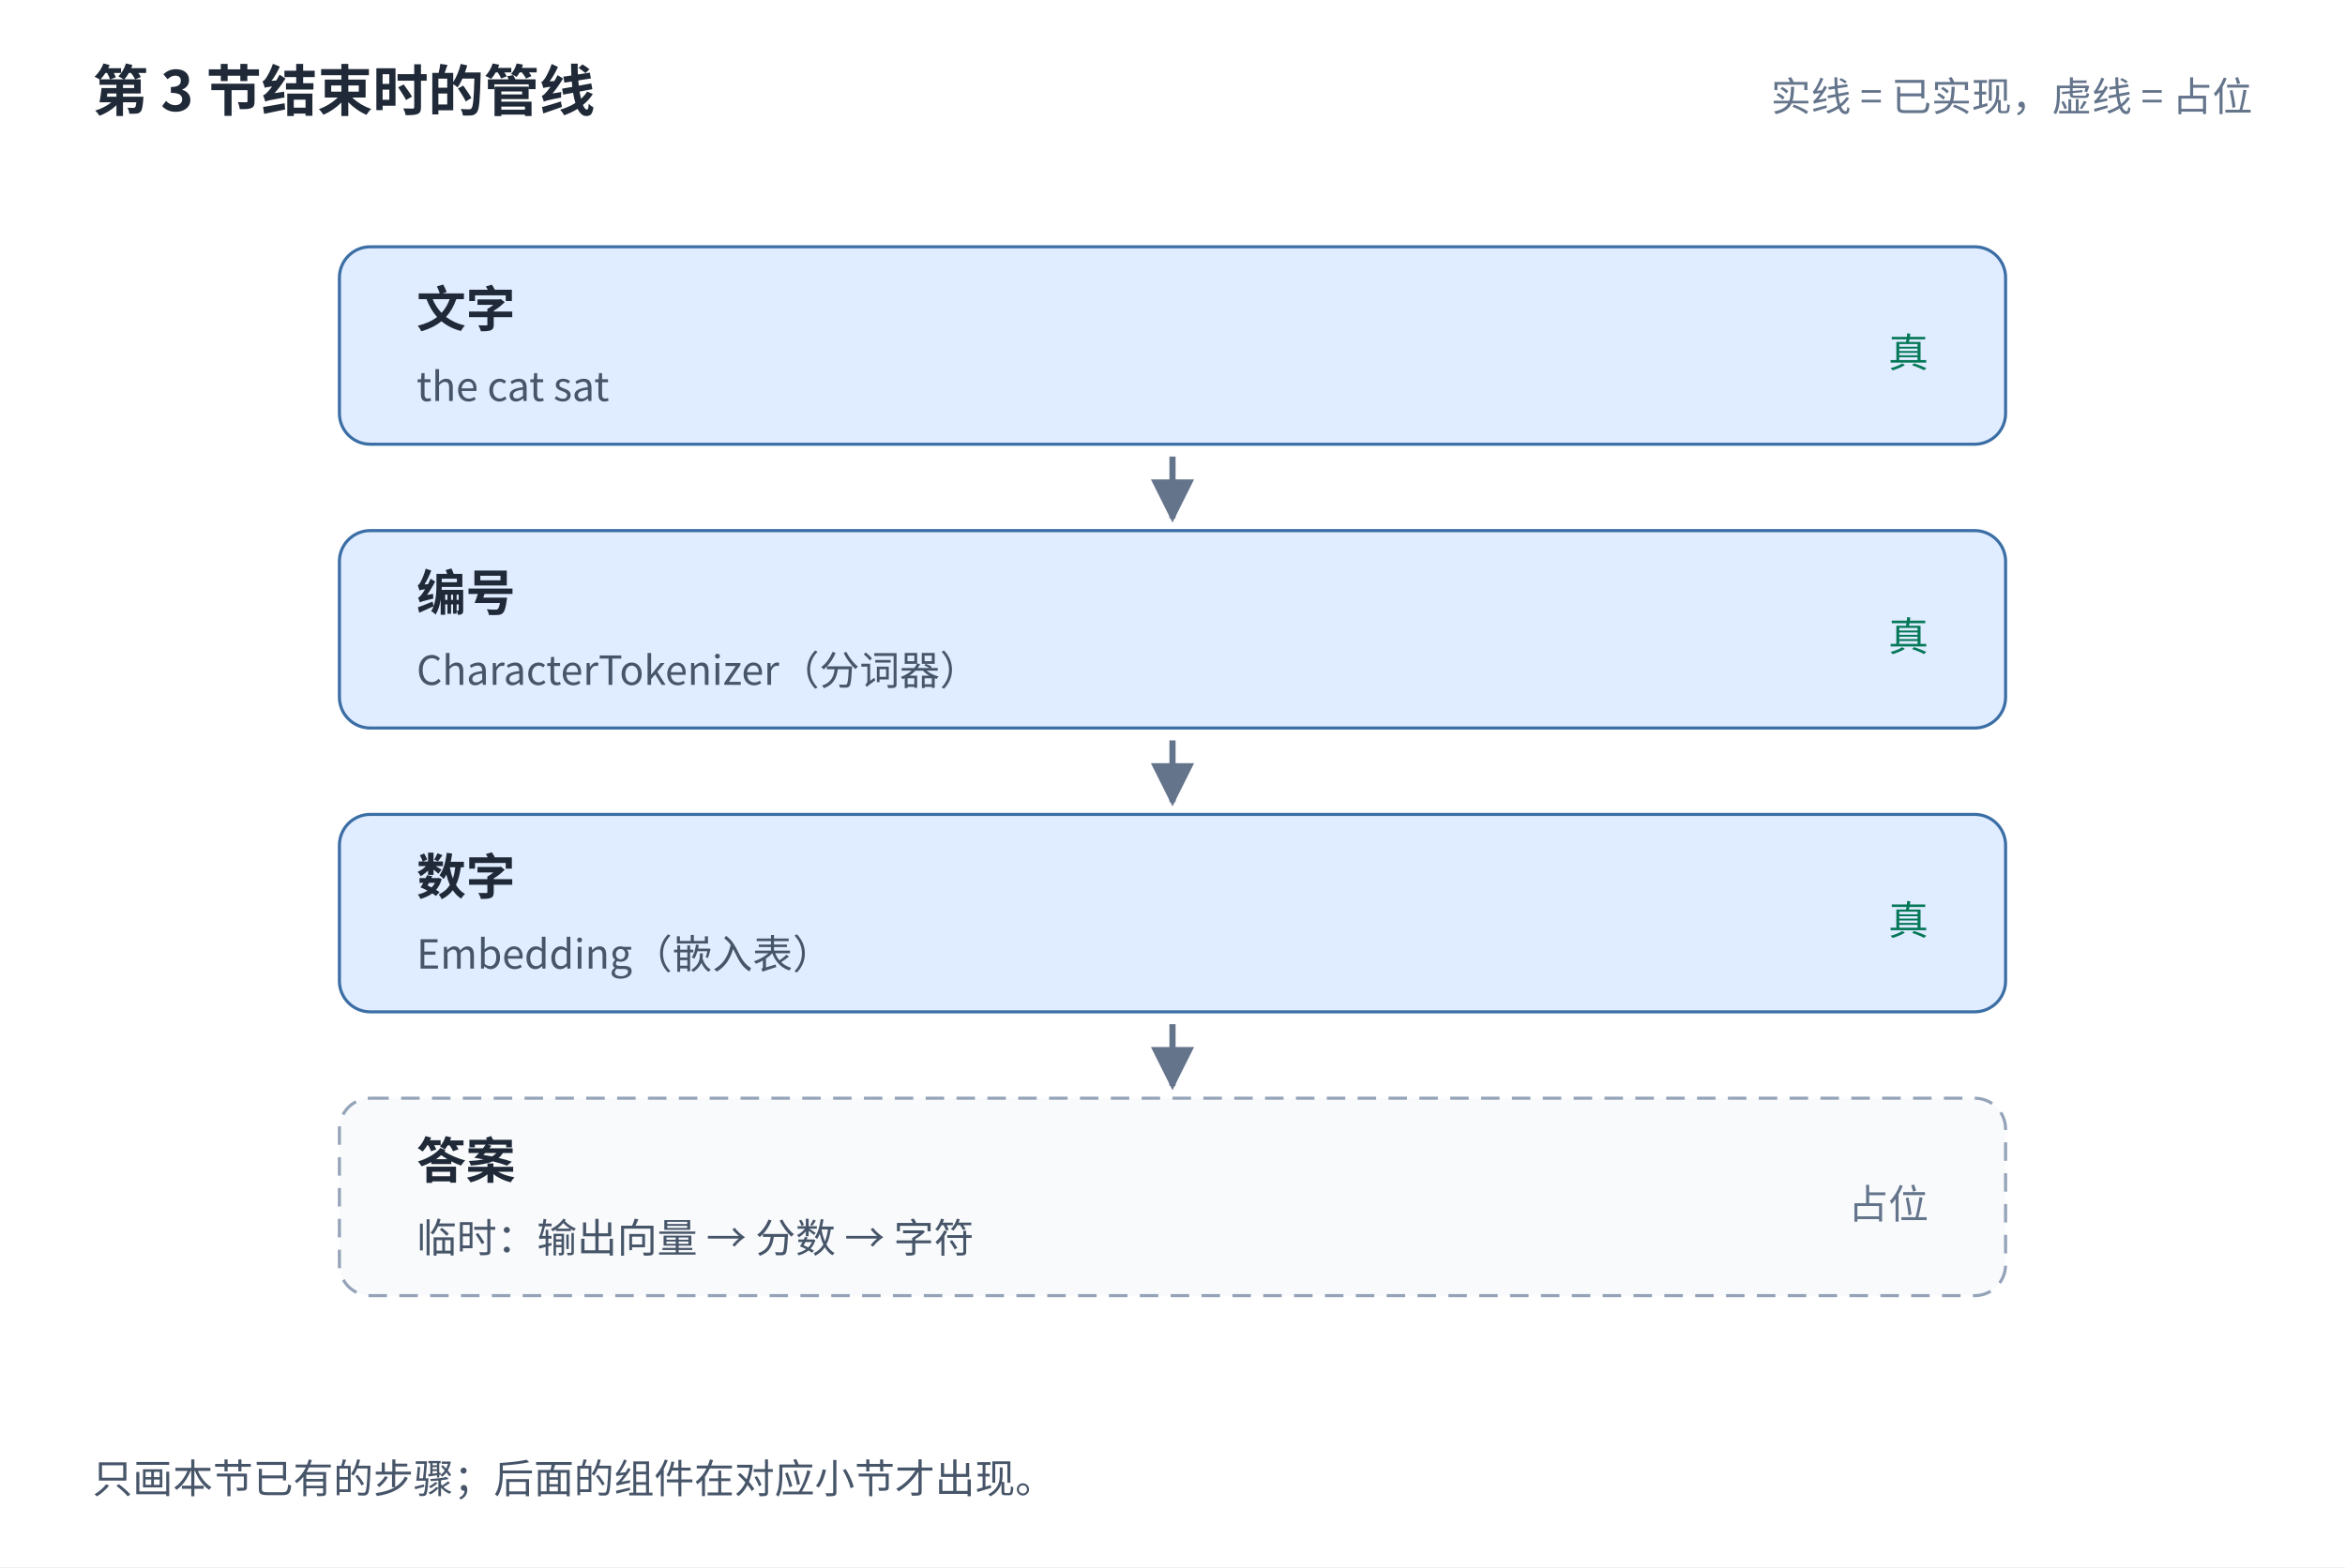
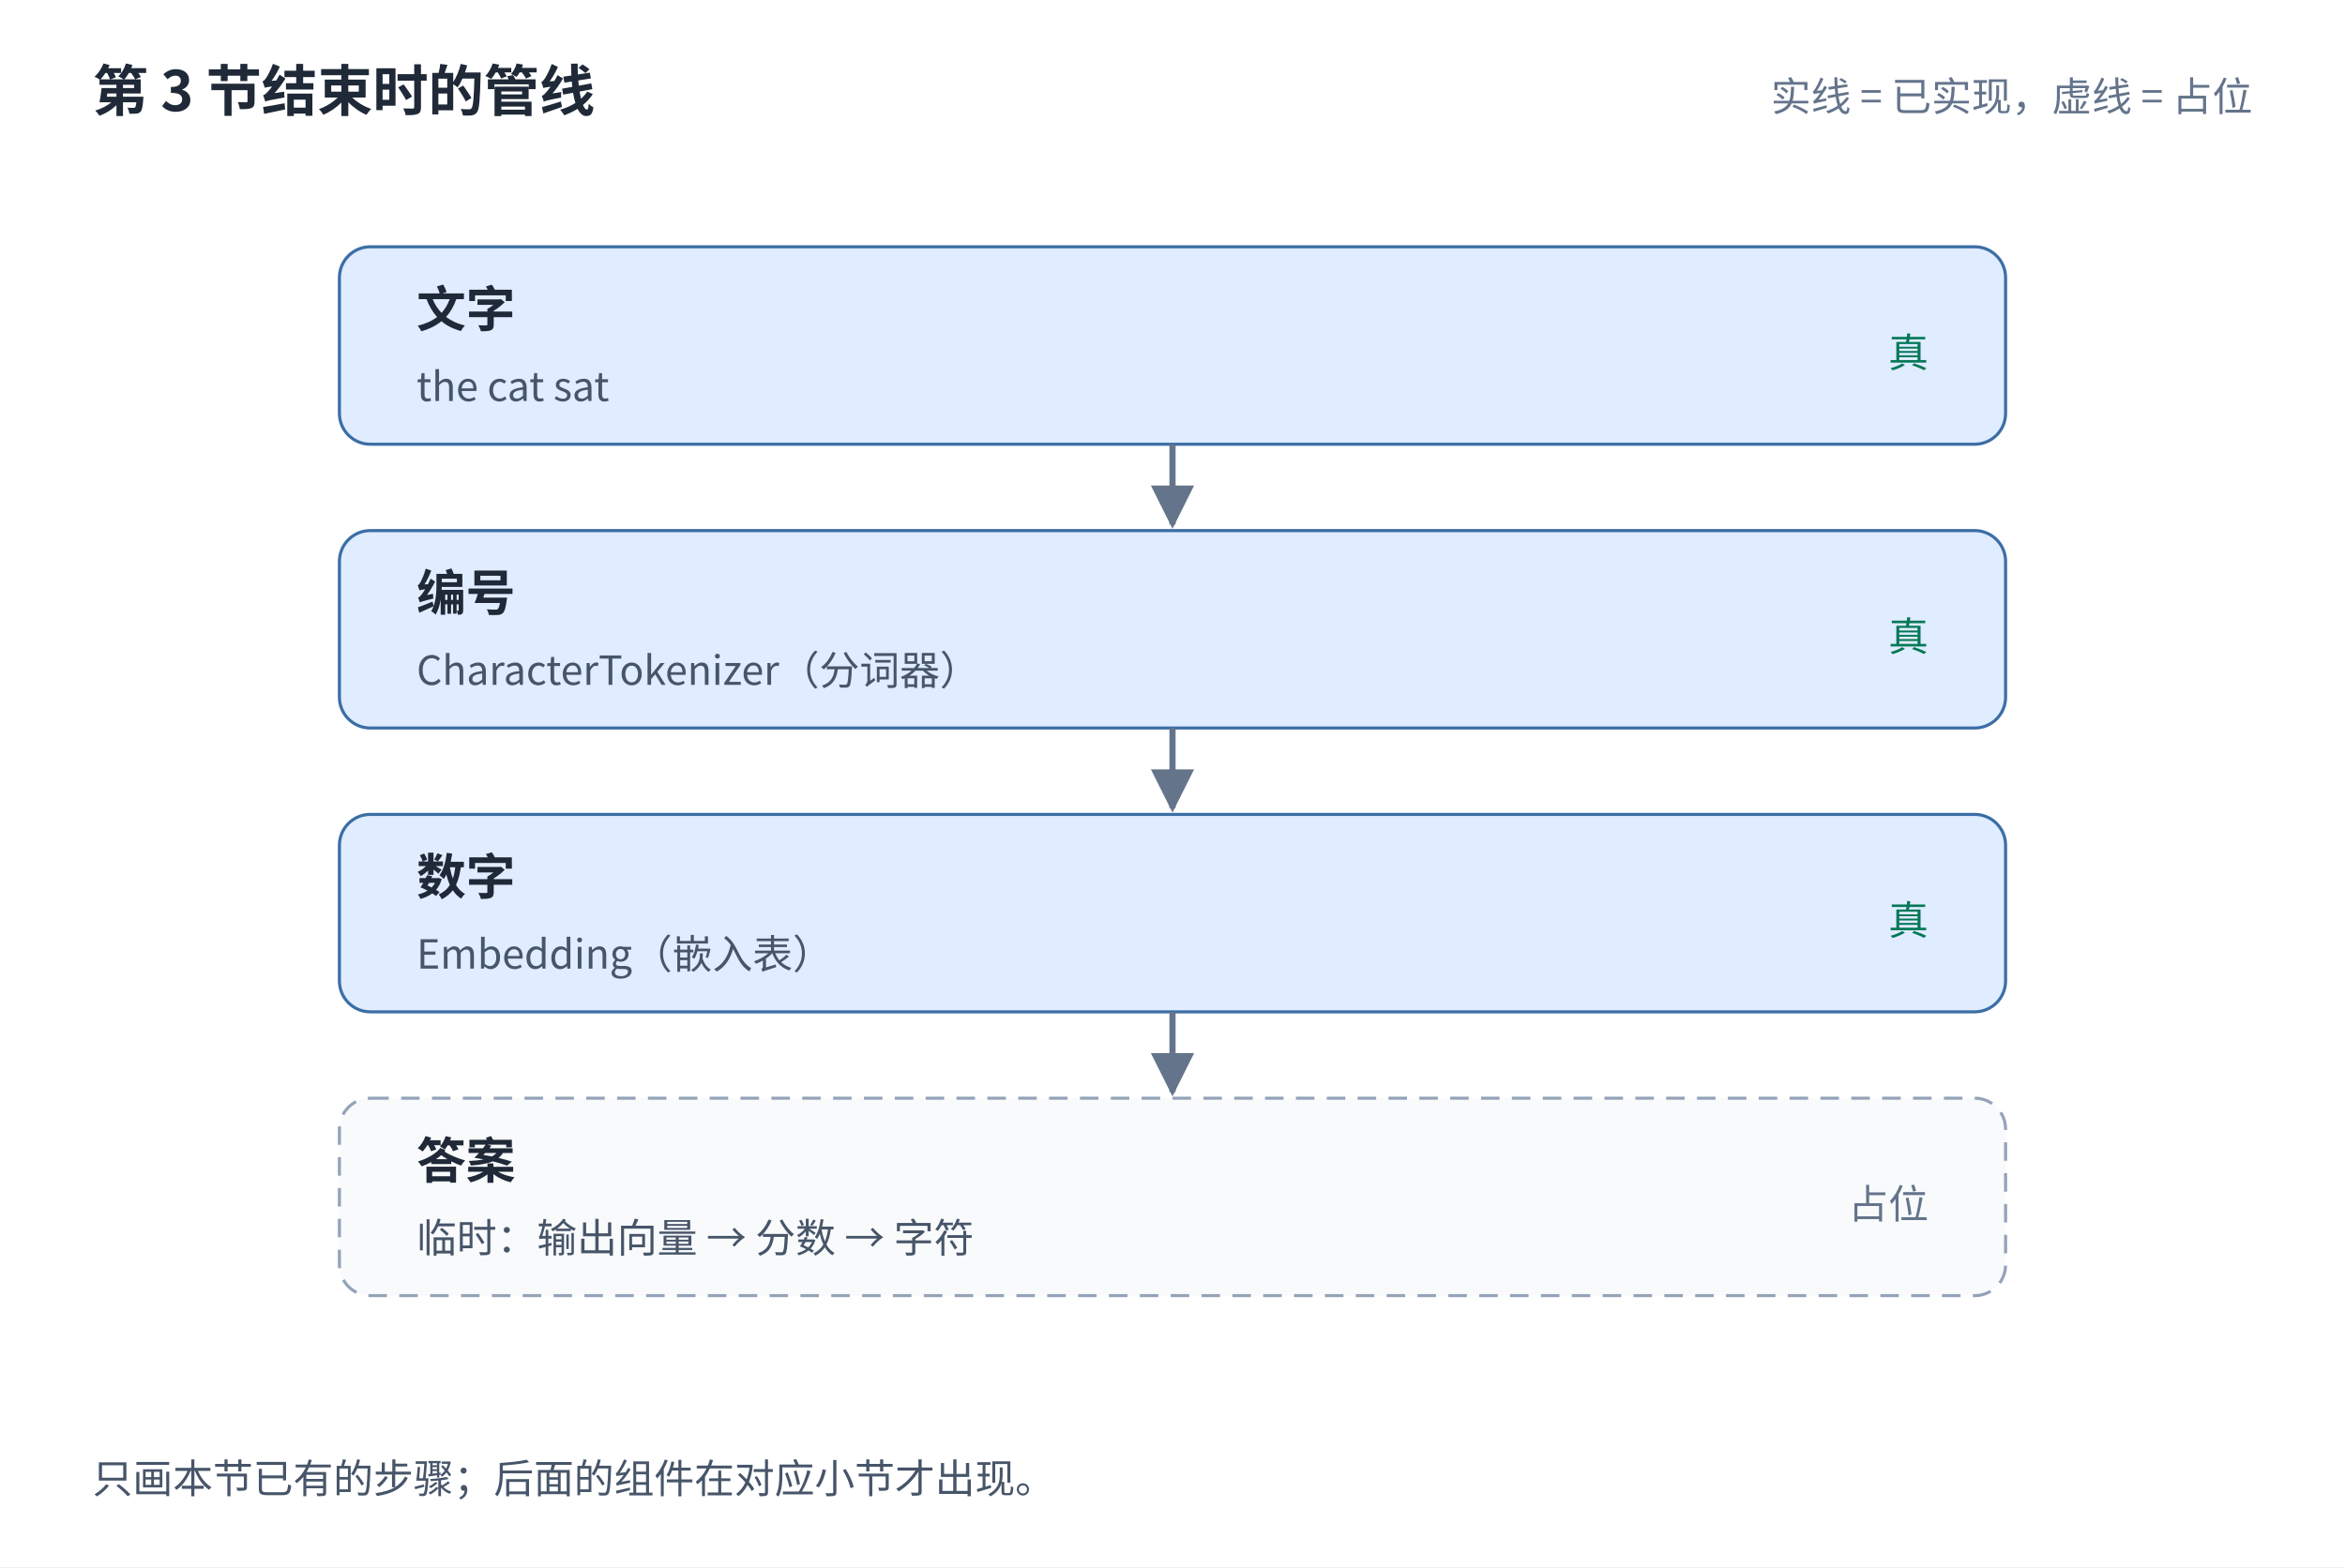
<svg xmlns="http://www.w3.org/2000/svg" viewBox="0 0 760 508" role="img" aria-labelledby="title desc">
  <rect width="760" height="508" fill="#ffffff" />
  <text x="30" y="36" font-family="system-ui, 'Noto Sans CJK SC', sans-serif" font-size="18" font-weight="600" fill="#1f2937">第 3 节结束时的管线</text>
  <text x="730" y="36" text-anchor="end" font-family="system-ui, 'Noto Sans CJK SC', sans-serif" font-size="13" fill="#64748b">实线 = 已实现，虚线 = 占位</text>
  <rect x="110" y="80" width="540" height="64" rx="10" fill="#e0ecff" stroke="#3b6ea5" />
  <text x="135" y="106" font-family="system-ui, 'Noto Sans CJK SC', sans-serif" font-size="16" font-weight="600" fill="#1f2937">文字</text>
  <text x="135" y="130" font-family="system-ui, 'Noto Sans CJK SC', sans-serif" font-size="13" fill="#475569">the cat sat</text>
  <text x="625" y="119" text-anchor="end" font-family="system-ui, 'Noto Sans CJK SC', sans-serif" font-size="13" fill="#047857">真</text>
-   <line x1="380" y1="148" x2="380" y2="168" stroke="#64748b" stroke-width="2" marker-end="url(#arrow)" />
+   <line x1="380" y1="144" x2="380" y2="170" stroke="#64748b" stroke-width="2" marker-end="url(#arrow)" />
  <rect x="110" y="172" width="540" height="64" rx="10" fill="#e0ecff" stroke="#3b6ea5" />
  <text x="135" y="198" font-family="system-ui, 'Noto Sans CJK SC', sans-serif" font-size="16" font-weight="600" fill="#1f2937">编号</text>
  <text x="135" y="222" font-family="system-ui, 'Noto Sans CJK SC', sans-serif" font-size="13" fill="#475569">CharacterTokenizer（分词器）</text>
  <text x="625" y="211" text-anchor="end" font-family="system-ui, 'Noto Sans CJK SC', sans-serif" font-size="13" fill="#047857">真</text>
-   <line x1="380" y1="240" x2="380" y2="260" stroke="#64748b" stroke-width="2" marker-end="url(#arrow)" />
+   <line x1="380" y1="236" x2="380" y2="262" stroke="#64748b" stroke-width="2" marker-end="url(#arrow)" />
  <rect x="110" y="264" width="540" height="64" rx="10" fill="#e0ecff" stroke="#3b6ea5" />
  <text x="135" y="290" font-family="system-ui, 'Noto Sans CJK SC', sans-serif" font-size="16" font-weight="600" fill="#1f2937">数字</text>
  <text x="135" y="314" font-family="system-ui, 'Noto Sans CJK SC', sans-serif" font-size="13" fill="#475569">Embedding（嵌入表）</text>
  <text x="625" y="303" text-anchor="end" font-family="system-ui, 'Noto Sans CJK SC', sans-serif" font-size="13" fill="#047857">真</text>
-   <line x1="380" y1="332" x2="380" y2="352" stroke="#64748b" stroke-width="2" marker-end="url(#arrow)" />
+   <line x1="380" y1="328" x2="380" y2="354" stroke="#64748b" stroke-width="2" marker-end="url(#arrow)" />
  <rect x="110" y="356" width="540" height="64" rx="10" fill="#f8fafc" stroke="#94a3b8" stroke-dasharray="6 4" />
  <text x="135" y="382" font-family="system-ui, 'Noto Sans CJK SC', sans-serif" font-size="16" font-weight="600" fill="#1f2937">答案</text>
  <text x="135" y="406" font-family="system-ui, 'Noto Sans CJK SC', sans-serif" font-size="13" fill="#475569">临时：输出向量 → 分数 → 字符</text>
  <text x="625" y="395" text-anchor="end" font-family="system-ui, 'Noto Sans CJK SC', sans-serif" font-size="13" fill="#64748b">占位</text>
  <text x="30" y="484" font-family="system-ui, 'Noto Sans CJK SC', sans-serif" font-size="13" fill="#475569">只画本节已有的步骤；后面的组件在对应小节才出现。</text>
  <defs>
    <marker id="arrow" viewBox="0 0 10 10" refX="9" refY="5" markerWidth="7" markerHeight="7" orient="auto-start-reverse">
      <path d="M 0 0 L 10 5 L 0 10 z" fill="#64748b" />
    </marker>
  </defs>
</svg>
